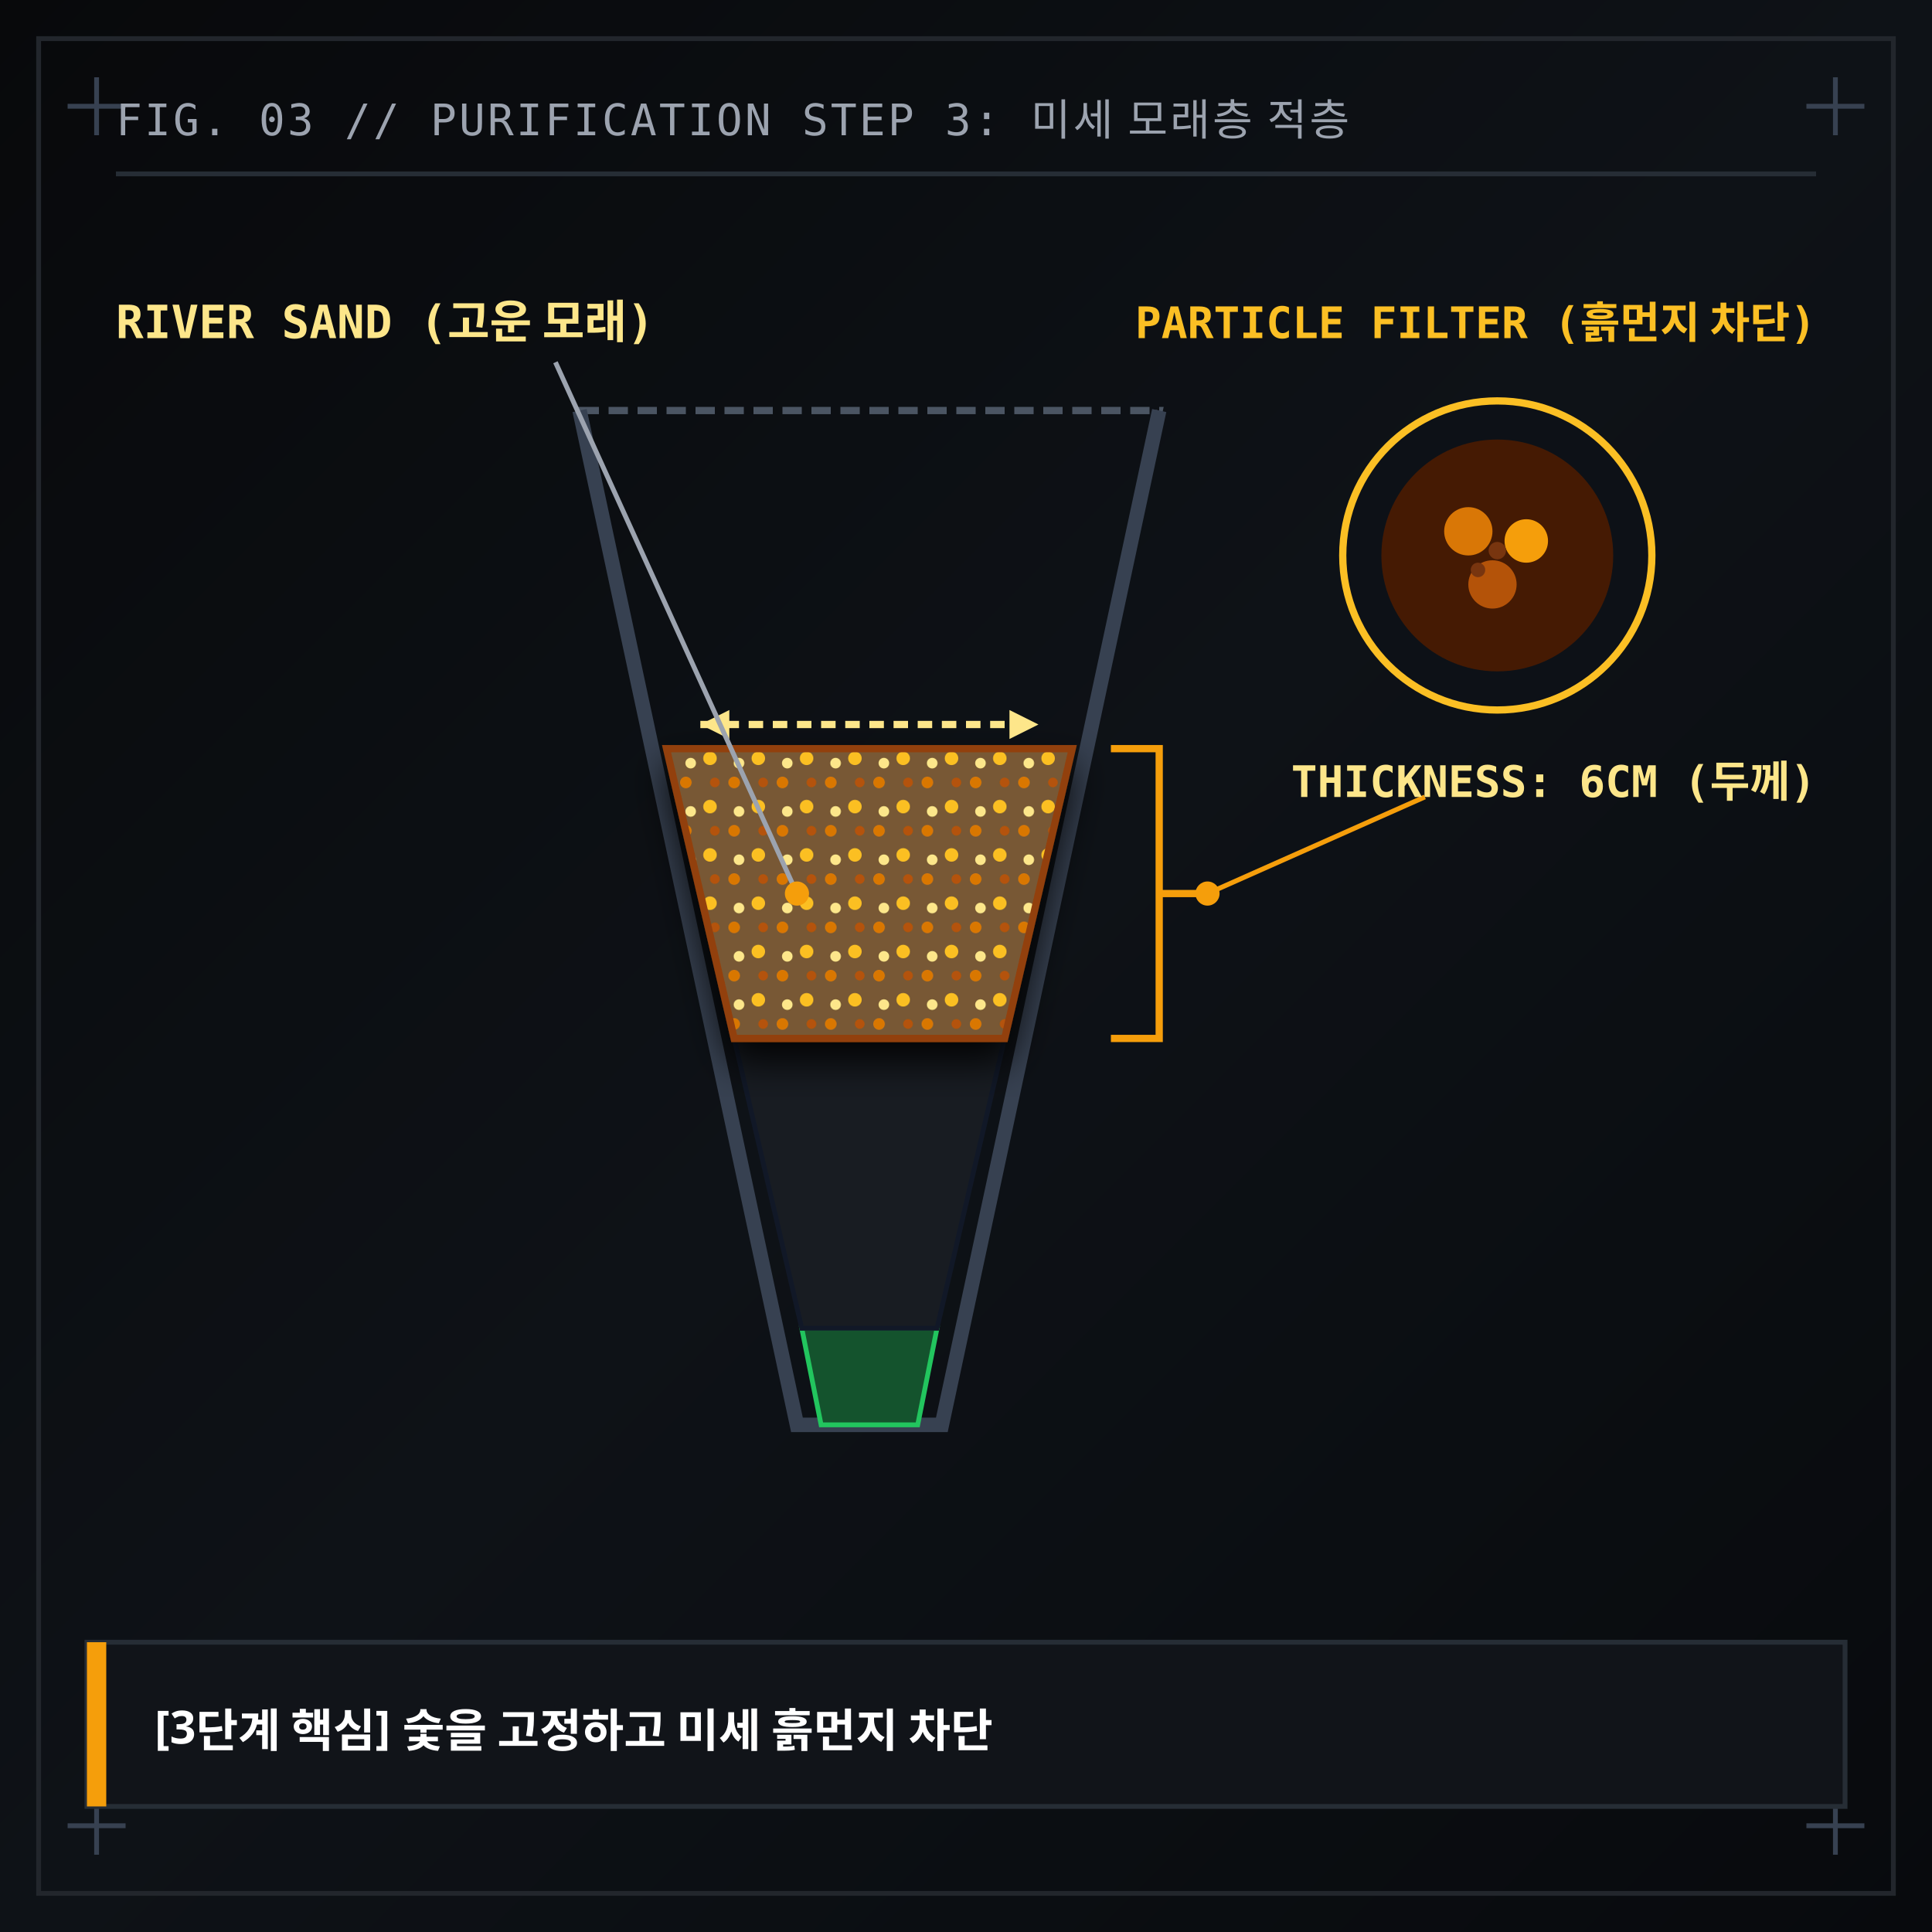
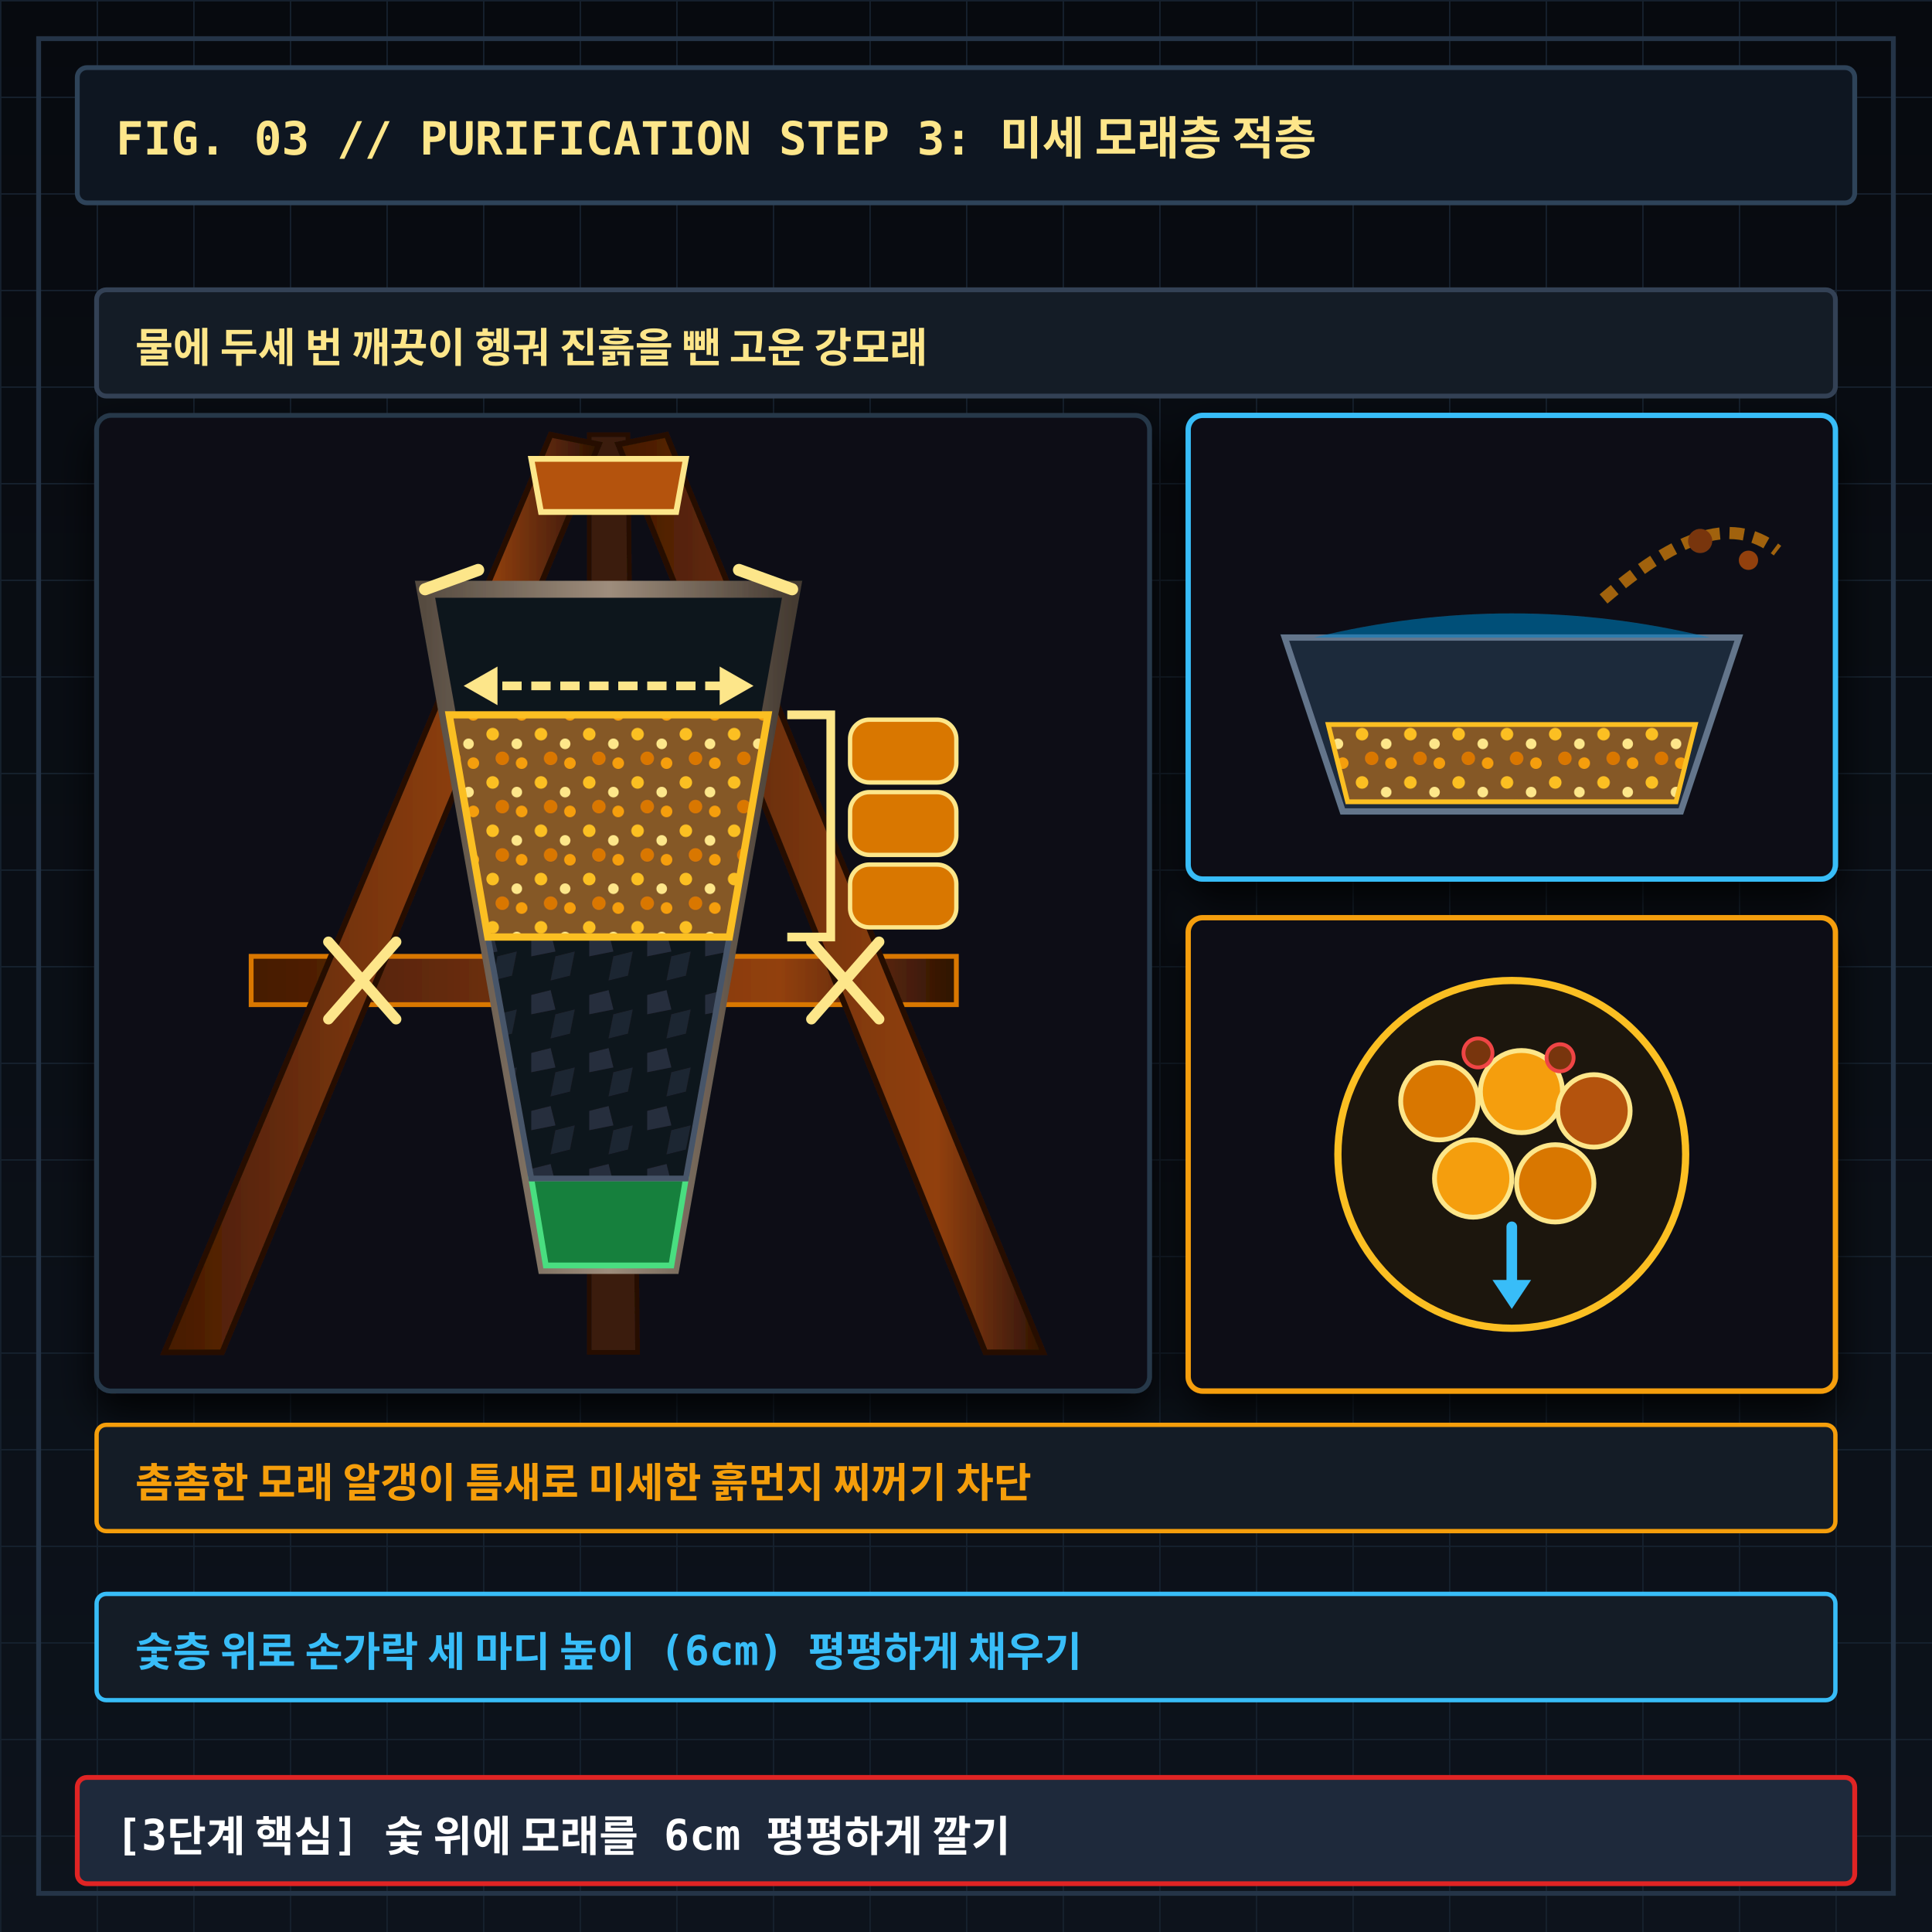
- <svg xmlns="http://www.w3.org/2000/svg" viewBox="0 0 400 400" class="w-full h-full" width="400" height="400">
+ <svg xmlns="http://www.w3.org/2000/svg" viewBox="0 0 400 400" width="400" height="400">
  <defs>
-     <linearGradient id="bgGradP03" x1="0%" y1="0%" x2="100%" y2="100%">
-       <stop offset="0%" stop-color="#08090b" />
-       <stop offset="50%" stop-color="#0e1217" />
-       <stop offset="100%" stop-color="#080a0d" />
+     <linearGradient id="bg0103" x1="0" y1="0" x2="0" y2="1">
+       <stop offset="0%" stop-color="#070a0f" />
+       <stop offset="100%" stop-color="#0d131c" />
    </linearGradient>
-     <pattern id="sandTexture" width="10" height="10" patternUnits="userSpaceOnUse">
-       <rect width="10" height="10" fill="#785934" />
-       <circle cx="2" cy="2" r="1.2" fill="#d97706" />
-       <circle cx="7" cy="7" r="1.4" fill="#fbbf24" />
-       <circle cx="8" cy="2" r="1" fill="#b45309" />
-       <circle cx="3" cy="8" r="1.1" fill="#fde68a" />
+     <linearGradient id="woodPole03" x1="0" y1="0" x2="1" y2="0">
+       <stop offset="0%" stop-color="#451a03" />
+       <stop offset="45%" stop-color="#78350f" />
+       <stop offset="75%" stop-color="#92400e" />
+       <stop offset="100%" stop-color="#2e1305" />
+     </linearGradient>
+     <linearGradient id="barkWall03" x1="0" y1="0" x2="1" y2="0">
+       <stop offset="0%" stop-color="#574c41" />
+       <stop offset="50%" stop-color="#9e8d7c" />
+       <stop offset="100%" stop-color="#453b32" />
+     </linearGradient>
+     <pattern id="sandBed03" width="10" height="10" patternUnits="userSpaceOnUse">
+       <rect width="10" height="10" fill="#855826" />
+       <circle cx="2" cy="2" r="1.3" fill="#fbbf24" />
+       <circle cx="7" cy="4" r="1.1" fill="#fde68a" />
+       <circle cx="4" cy="7" r="1.4" fill="#d97706" />
+       <circle cx="8" cy="8" r="1.2" fill="#f59e0b" />
    </pattern>
-     <filter id="shadowP03" x="-20%" y="-20%" width="140%" height="140%">
-       <feDropShadow dx="0" dy="4" stdDeviation="4" flood-color="#000000" flood-opacity="0.9" />
+     <pattern id="charcoalBed03" width="12" height="12" patternUnits="userSpaceOnUse">
+       <rect width="12" height="12" fill="#11151c" />
+       <polygon points="2,2 6,1 7,5 2,6" fill="#262f3d" />
+       <polygon points="7,6 11,5 10,10 6,11" fill="#1e2631" />
+     </pattern>
+     <filter id="drop0103" x="-12%" y="-12%" width="124%" height="124%">
+       <feDropShadow dx="0" dy="4" stdDeviation="4" flood-color="#000000" flood-opacity="0.85" />
    </filter>
+     <pattern id="grid0103" width="20" height="20" patternUnits="userSpaceOnUse">
+       <path d="M 20 0 L 0 0 0 20" fill="none" stroke="#16212e" stroke-width="0.6" />
+     </pattern>
  </defs>
-   <rect width="400" height="400" fill="url(#bgGradP03)" />
-   <rect x="8" y="8" width="384" height="384" fill="none" stroke="#22262c" stroke-width="1" />
-   <path d="M 14 22 L 26 22 M 20 16 L 20 28" stroke="#374151" stroke-width="1" />
-   <path d="M 386 22 L 374 22 M 380 16 L 380 28" stroke="#374151" stroke-width="1" />
-   <path d="M 14 378 L 26 378 M 20 372 L 20 384" stroke="#374151" stroke-width="1" />
-   <path d="M 386 378 L 374 378 M 380 372 L 380 384" stroke="#374151" stroke-width="1" />
-   <text x="24" y="28" fill="#9ca3af" font-family="'JetBrains Mono', monospace" font-size="9" letter-spacing="0.5">FIG. 03 // PURIFICATION STEP 3: 미세 모래층 적층</text>
-   <line x1="24" y1="36" x2="376" y2="36" stroke="#262d35" stroke-width="1" />
-   <polygon points="120,85 240,85 195,295 165,295" fill="none" stroke="#4b5563" stroke-width="1.5" stroke-dasharray="4 2" />
-   <path d="M 120 85 L 165 295 L 195 295 L 240 85" fill="none" stroke="#374151" stroke-width="3" />
-   <polygon points="166,275 194,275 190,295 170,295" fill="#14532d" stroke="#22c55e" stroke-width="1" />
-   <polygon points="152,215 208,215 194,275 166,275" fill="#181c22" stroke="#111827" stroke-width="1" />
-   <polygon points="138,155 222,155 208,215 152,215" fill="url(#sandTexture)" stroke="#92400e" stroke-width="1.5" filter="url(#shadowP03)" />
-   <line x1="145" y1="150" x2="215" y2="150" stroke="#fde68a" stroke-width="1.5" stroke-dasharray="3 2" />
-   <polygon points="215,150 209,147 209,153" fill="#fde68a" />
-   <polygon points="145,150 151,147 151,153" fill="#fde68a" />
-   <path d="M 230 155 L 240 155 L 240 215 L 230 215" fill="none" stroke="#f59e0b" stroke-width="1.5" />
-   <line x1="240" y1="185" x2="250" y2="185" stroke="#f59e0b" stroke-width="1.5" />
-   <circle cx="310" cy="115" r="32" fill="#0d1117" stroke="#fbbf24" stroke-width="1.5" />
-   <circle cx="310" cy="115" r="24" fill="#451a03" />
-   <circle cx="304" cy="110" r="5" fill="#d97706" />
-   <circle cx="316" cy="112" r="4.5" fill="#f59e0b" />
-   <circle cx="309" cy="121" r="5" fill="#b45309" />
-   <circle cx="310" cy="114" r="1.8" fill="#78350f" />
-   <circle cx="306" cy="118" r="1.5" fill="#78350f" />
-   <line x1="165" y1="185" x2="115" y2="75" stroke="#9ca3af" stroke-width="1" />
-   <circle cx="165" cy="185" r="2.5" fill="#f59e0b" />
-   <text x="24" y="70" fill="#fde68a" font-family="'JetBrains Mono', monospace" font-size="9.5" font-weight="bold">RIVER SAND (고운 모래)</text>
-   <text x="376" y="70" fill="#fbbf24" font-family="'JetBrains Mono', monospace" font-size="9" font-weight="bold" text-anchor="end">PARTICLE FILTER (흙먼지 차단)</text>
-   <line x1="250" y1="185" x2="295" y2="165" stroke="#f59e0b" stroke-width="1" />
-   <circle cx="250" cy="185" r="2.5" fill="#f59e0b" />
-   <text x="376" y="165" fill="#fde68a" font-family="'JetBrains Mono', monospace" font-size="9" font-weight="bold" text-anchor="end">THICKNESS: 6CM (두께)</text>
-   <rect x="18" y="340" width="364" height="34" fill="#111419" stroke="#262d35" stroke-width="1" />
-   <rect x="18" y="340" width="4" height="34" fill="#f59e0b" />
-   <text x="32" y="361" fill="#ffffff" font-family="'Space Grotesk', sans-serif" font-size="9.5" font-weight="bold">[3단계 핵심] 숯을 고정하고 미세 흙먼지 차단</text>
+   <rect width="400" height="400" fill="url(#bg0103)" />
+   <rect width="400" height="400" fill="url(#grid0103)" />
+   <rect x="8" y="8" width="384" height="384" fill="none" stroke="#243447" stroke-width="1" />
+   <rect x="16" y="14" width="368" height="28" rx="2" fill="#0e1621" stroke="#2e4359" stroke-width="1" />
+   <text x="24" y="32" fill="#fde68a" font-family="monospace" font-size="9.5" font-weight="bold">FIG. 03 // PURIFICATION STEP 3: 미세 모래층 적층</text>
+   <g filter="url(#drop0103)">
+     <rect x="20" y="86" width="218" height="202" rx="3" fill="#0b1119" stroke="#26374a" stroke-width="1" />
+     <path d="M 122 90 L 130 90 L 132 280 L 122 280 Z" fill="#3b1d0a" stroke="#261105" stroke-width="1" />
+     <path d="M 52 198 L 198 198 L 198 208 L 52 208 Z" fill="url(#woodPole03)" stroke="#d97706" stroke-width="1" />
+     <path d="M 114 90 L 124 92 L 46 280 L 34 280 Z" fill="url(#woodPole03)" stroke="#261105" stroke-width="1.2" />
+     <path d="M 128 92 L 138 90 L 216 280 L 204 280 Z" fill="url(#woodPole03)" stroke="#261105" stroke-width="1.2" />
+     <path d="M 110 95 L 142 95 L 140 106 L 112 106 Z" fill="#b45309" stroke="#fde68a" stroke-width="1.2" />
+     <path d="M 68 195 L 82 211 M 82 195 L 68 211" stroke="#fde68a" stroke-width="2.2" stroke-linecap="round" />
+     <path d="M 168 195 L 182 211 M 182 195 L 168 211" stroke="#fde68a" stroke-width="2.2" stroke-linecap="round" />
+     <path d="M 88 122 L 164 122 L 139 262 L 113 262 Z" fill="#11161f" stroke="url(#barkWall03)" stroke-width="3.5" />
+     <path d="M 88 122 L 99 118 M 164 122 L 153 118" stroke="#fde68a" stroke-width="2.5" stroke-linecap="round" />
+     <path d="M 110 244 L 142 244 L 139 262 L 113 262 Z" fill="#15803d" stroke="#4ade80" stroke-width="1.2" />
+     <path d="M 101 194 L 151 194 L 142 244 L 110 244 Z" fill="url(#charcoalBed03)" stroke="#475569" stroke-width="1.2" />
+     <path d="M 93 148 L 159 148 L 151 194 L 101 194 Z" fill="url(#sandBed03)" stroke="#fbbf24" stroke-width="1.5" />
+     <line x1="98" y1="142" x2="154" y2="142" stroke="#fde68a" stroke-width="1.8" stroke-dasharray="4 2" />
+     <polygon points="96,142 103,138 103,146" fill="#fde68a" />
+     <polygon points="156,142 149,138 149,146" fill="#fde68a" />
+     <path d="M 163 148 L 172 148 L 172 194 L 163 194" fill="none" stroke="#fde68a" stroke-width="1.8" />
+     <rect x="176" y="149" width="22" height="13" rx="4" fill="#d97706" stroke="#fde68a" stroke-width="0.9" />
+     <rect x="176" y="164" width="22" height="13" rx="4" fill="#d97706" stroke="#fde68a" stroke-width="0.9" />
+     <rect x="176" y="179" width="22" height="13" rx="4" fill="#d97706" stroke="#fde68a" stroke-width="0.9" />
+     <rect x="246" y="86" width="134" height="96" rx="3" fill="#0b1119" stroke="#38bdf8" stroke-width="1.1" />
+     <path d="M 266 132 L 360 132 L 348 168 L 278 168 Z" fill="#1e293b" stroke="#64748b" stroke-width="1.3" />
+     <path d="M 275 150 L 351 150 L 347 166 L 279 166 Z" fill="url(#sandBed03)" stroke="#fbbf24" stroke-width="1" />
+     <path d="M 272 132 Q 313 122 354 132" fill="#0284c7" opacity="0.55" />
+     <path d="M 332 124 C 346 112 358 106 368 114" fill="none" stroke="#a16207" stroke-width="2.5" stroke-dasharray="3 2" />
+     <circle cx="352" cy="112" r="2.5" fill="#78350f" />
+     <circle cx="362" cy="116" r="2" fill="#92400e" />
+     <rect x="246" y="190" width="134" height="98" rx="3" fill="#0b1119" stroke="#f59e0b" stroke-width="1.1" />
+     <circle cx="313" cy="239" r="36" fill="#1c1610" stroke="#fbbf24" stroke-width="1.5" />
+     <circle cx="298" cy="228" r="8" fill="#d97706" stroke="#fde68a" stroke-width="1" />
+     <circle cx="315" cy="226" r="8.5" fill="#f59e0b" stroke="#fde68a" stroke-width="1" />
+     <circle cx="330" cy="230" r="7.5" fill="#b45309" stroke="#fde68a" stroke-width="1" />
+     <circle cx="305" cy="244" r="8" fill="#f59e0b" stroke="#fde68a" stroke-width="1" />
+     <circle cx="322" cy="245" r="8" fill="#d97706" stroke="#fde68a" stroke-width="1" />
+     <circle cx="306" cy="218" r="3" fill="#78350f" stroke="#ef4444" stroke-width="0.8" />
+     <circle cx="323" cy="219" r="2.8" fill="#78350f" stroke="#ef4444" stroke-width="0.8" />
+     <path d="M 313 254 L 313 268" stroke="#38bdf8" stroke-width="2.2" stroke-linecap="round" />
+     <polygon points="313,271 309,265 317,265" fill="#38bdf8" />
+   </g>
+   <rect x="20" y="60" width="360" height="22" rx="2" fill="#141c26" stroke="#334155" stroke-width="1" />
+   <text x="28" y="75" fill="#fde68a" font-family="monospace" font-size="8.5" font-weight="bold">물에 두세 번 깨끗이 헹궈 진흙을 뺀 고운 강모래</text>
+   <rect x="20" y="295" width="360" height="22" rx="2" fill="#141c26" stroke="#f59e0b" stroke-width="0.9" />
+   <text x="28" y="310" fill="#f59e0b" font-family="monospace" font-size="8.5" font-weight="bold">촘촘한 모래 알갱이 틈새로 미세한 흙먼지 찌꺼기 차단</text>
+   <rect x="20" y="330" width="360" height="22" rx="2" fill="#141c26" stroke="#38bdf8" stroke-width="0.9" />
+   <text x="28" y="345" fill="#38bdf8" font-family="monospace" font-size="8.5" font-weight="bold">숯층 위로 손가락 세 마디 높이 (6cm) 평평하게 채우기</text>
+   <rect x="16" y="368" width="368" height="22" rx="2" fill="#1e293b" stroke="#e02424" stroke-width="1" />
+   <text x="24" y="383" fill="#ffffff" font-family="monospace" font-size="8.8" font-weight="bold">[3단계 핵심] 숯 위에 모래를 6cm 평평하게 깔기</text>
</svg>
